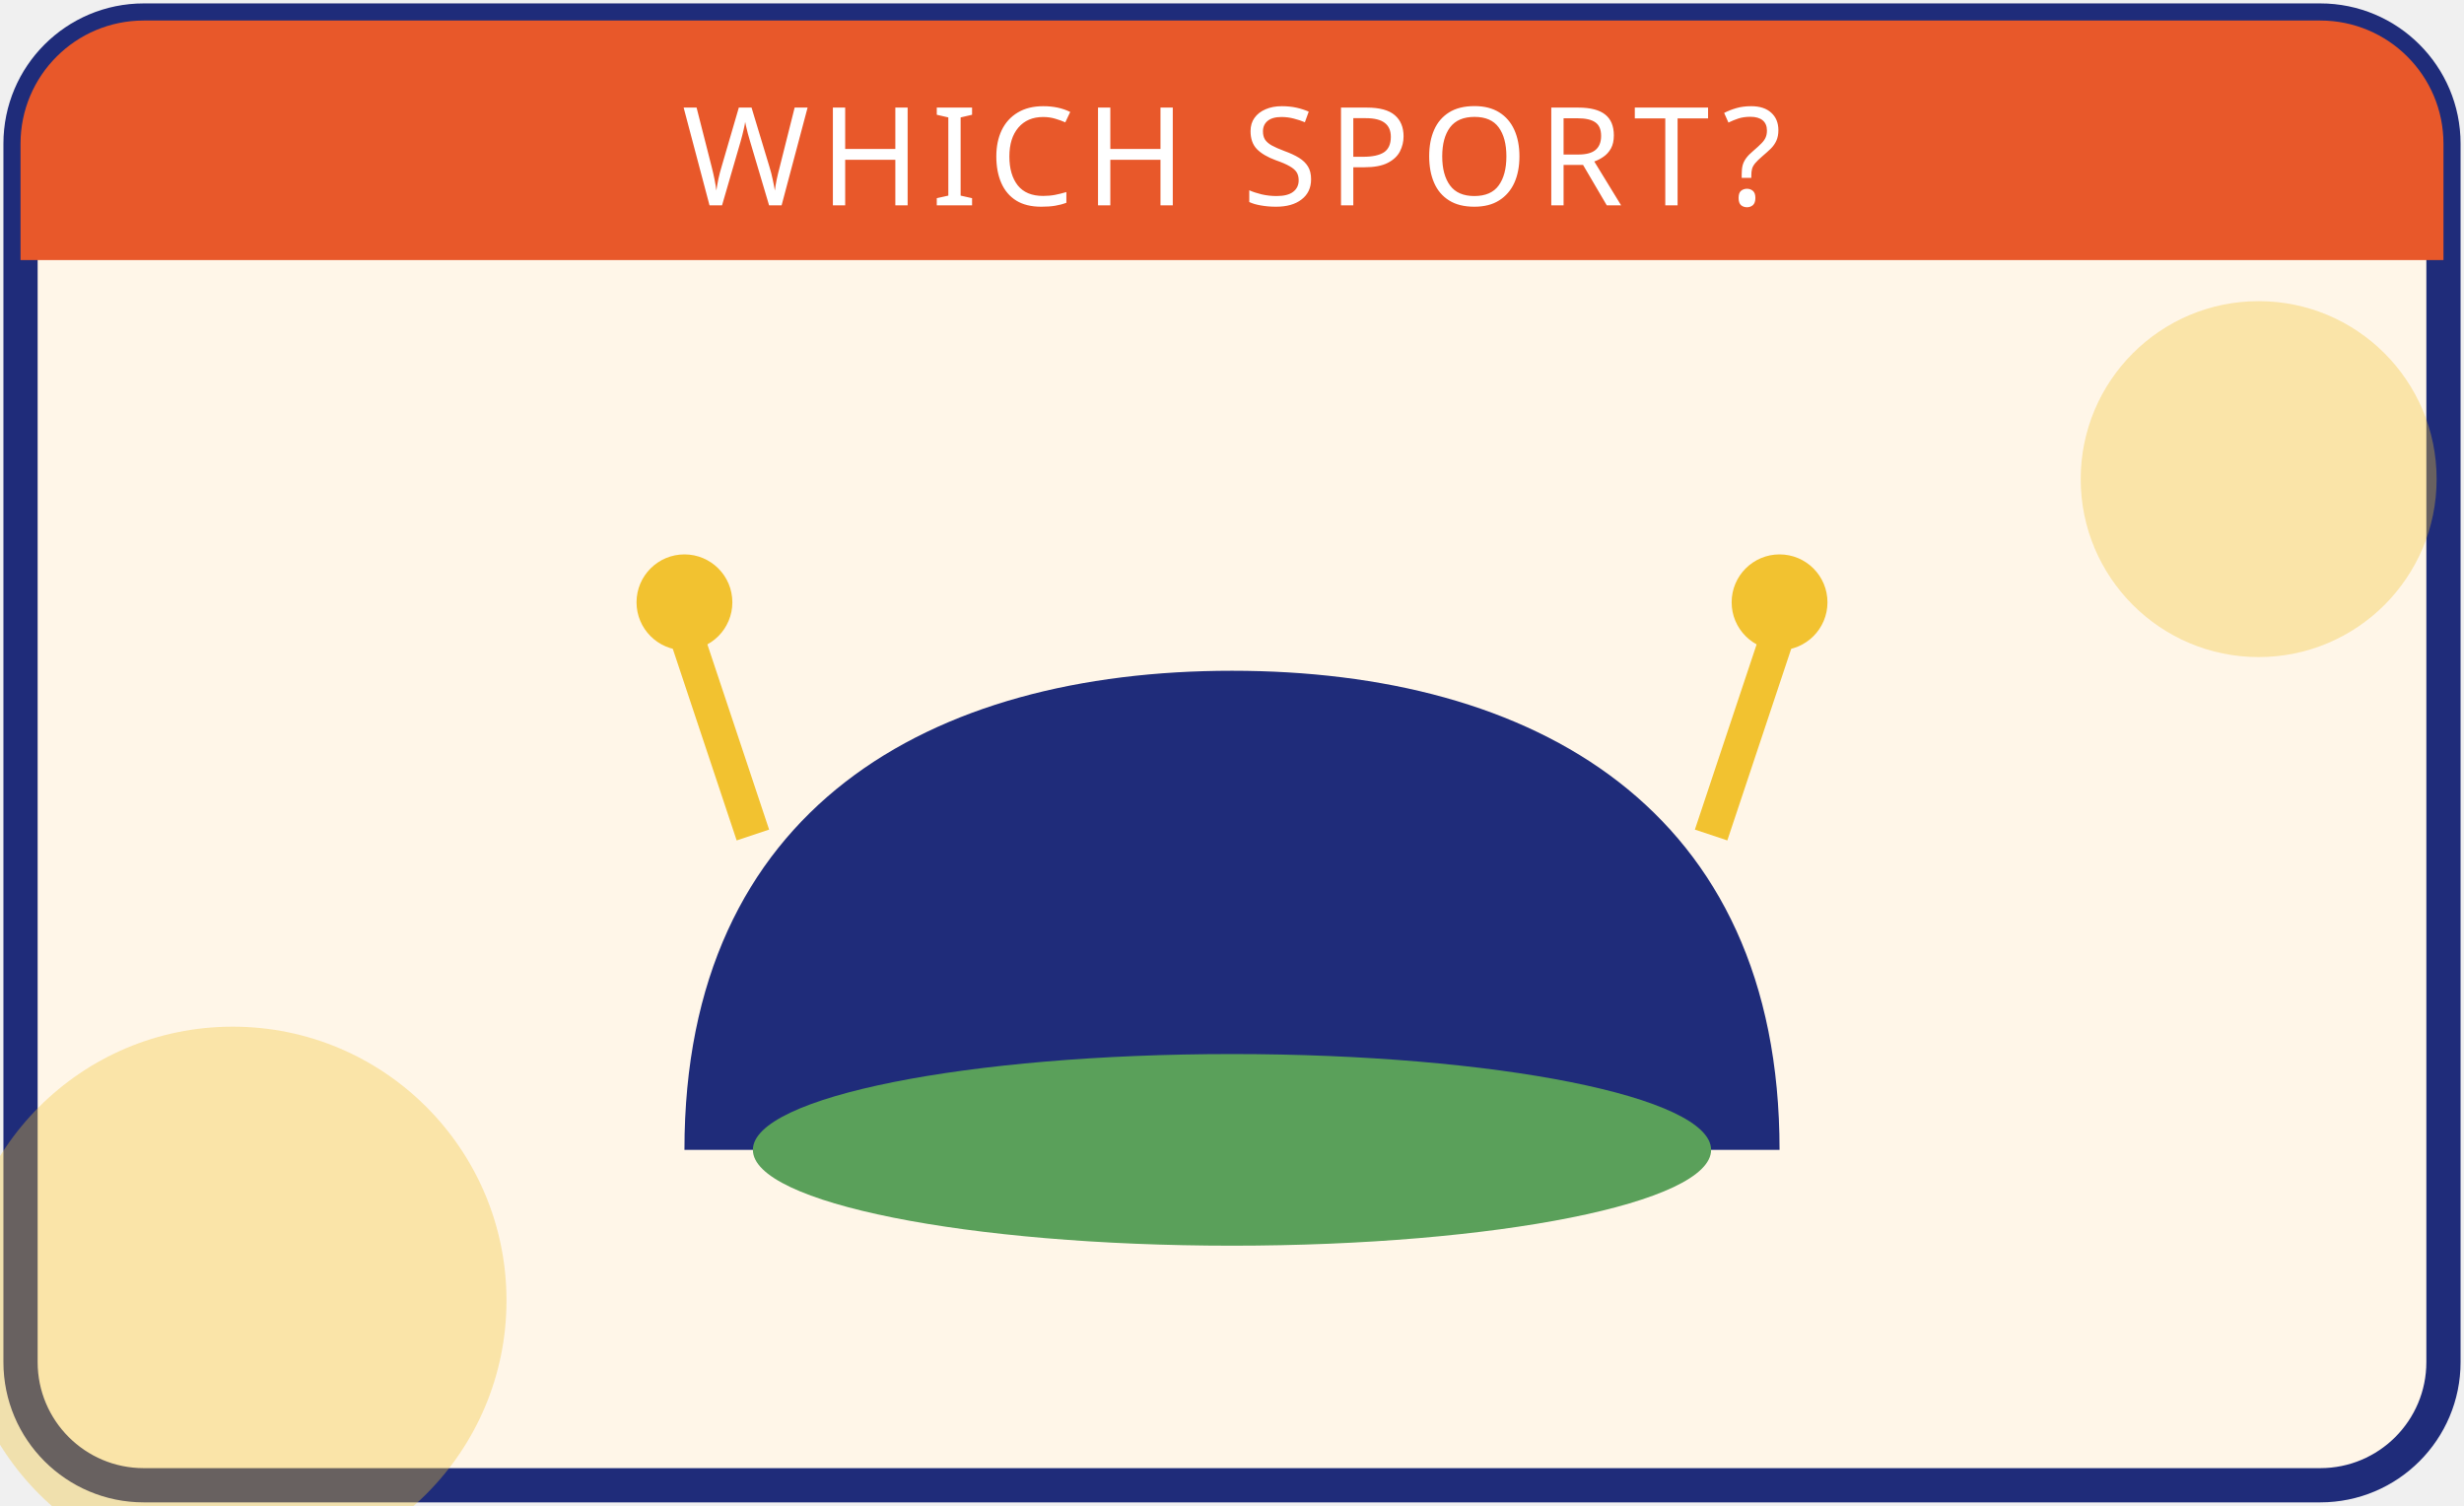
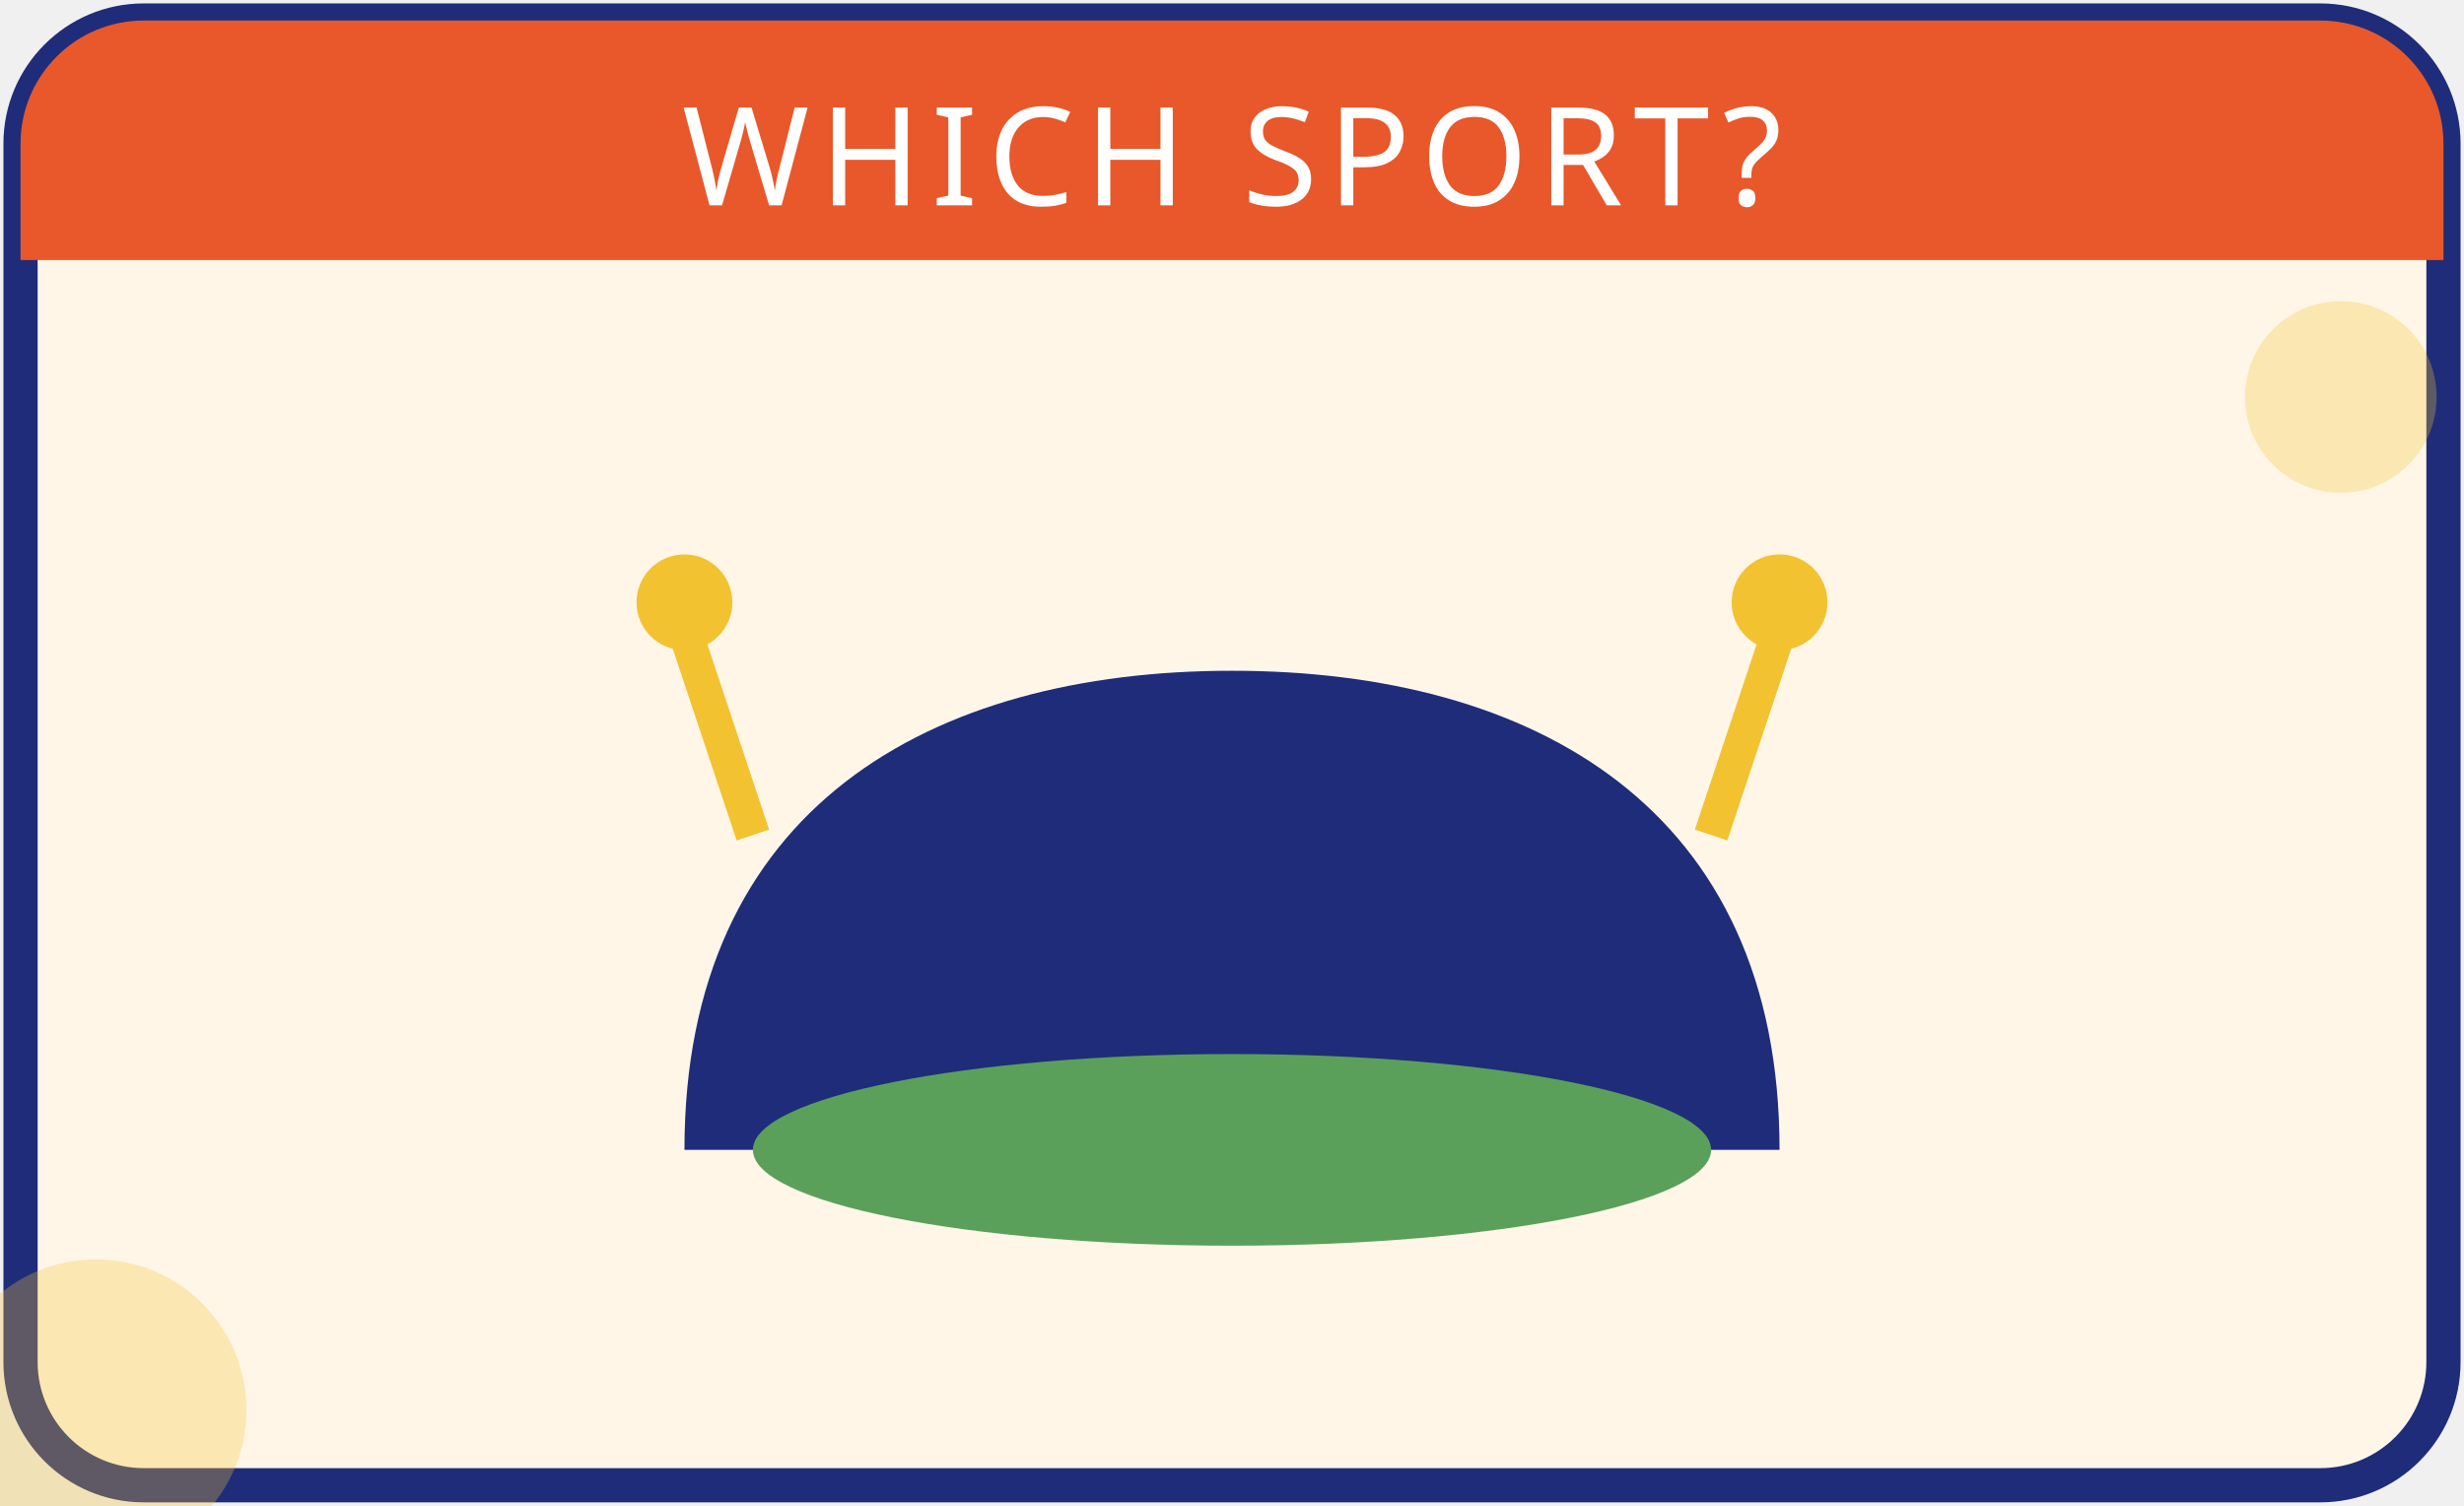
<svg xmlns="http://www.w3.org/2000/svg" viewBox="0 0 360 220" role="img" aria-label="Sports">
  <rect x="3" y="3" width="354" height="214" rx="18" fill="#FFF6E8" stroke="#1F2C7A" stroke-width="5" />
  <path d="M3 21a18 18 0 0 1 18-18h318a18 18 0 0 1 18 18v17H3z" fill="#E8582A" />
  <text x="180" y="30" text-anchor="middle" font-family="Anton,Impact,'Arial Narrow Bold',sans-serif" font-size="20" letter-spacing="1.5" fill="#fff">WHICH SPORT?</text>
-   <circle cx="34" cy="190" r="40" fill="#F2C230" opacity=".35" />
-   <circle cx="330" cy="70" r="26" fill="#F2C230" opacity=".35" />
+   <circle cx="14" cy="206" r="22" fill="#F2C230" opacity=".3" />
+   <circle cx="342" cy="58" r="14" fill="#F2C230" opacity=".3" />
  <g transform="translate(180 128)">
    <path d="M-80 40c0-50 36-70 80-70s80 20 80 70z" fill="#1F2C7A" />
    <ellipse cy="40" rx="70" ry="14" fill="#5aa05a" />
    <path d="M-70-6l-10-30M70-6l10-30" stroke="#F2C230" stroke-width="5" />
    <circle cx="-80" cy="-40" r="7" fill="#F2C230" />
    <circle cx="80" cy="-40" r="7" fill="#F2C230" />
  </g>
</svg>
